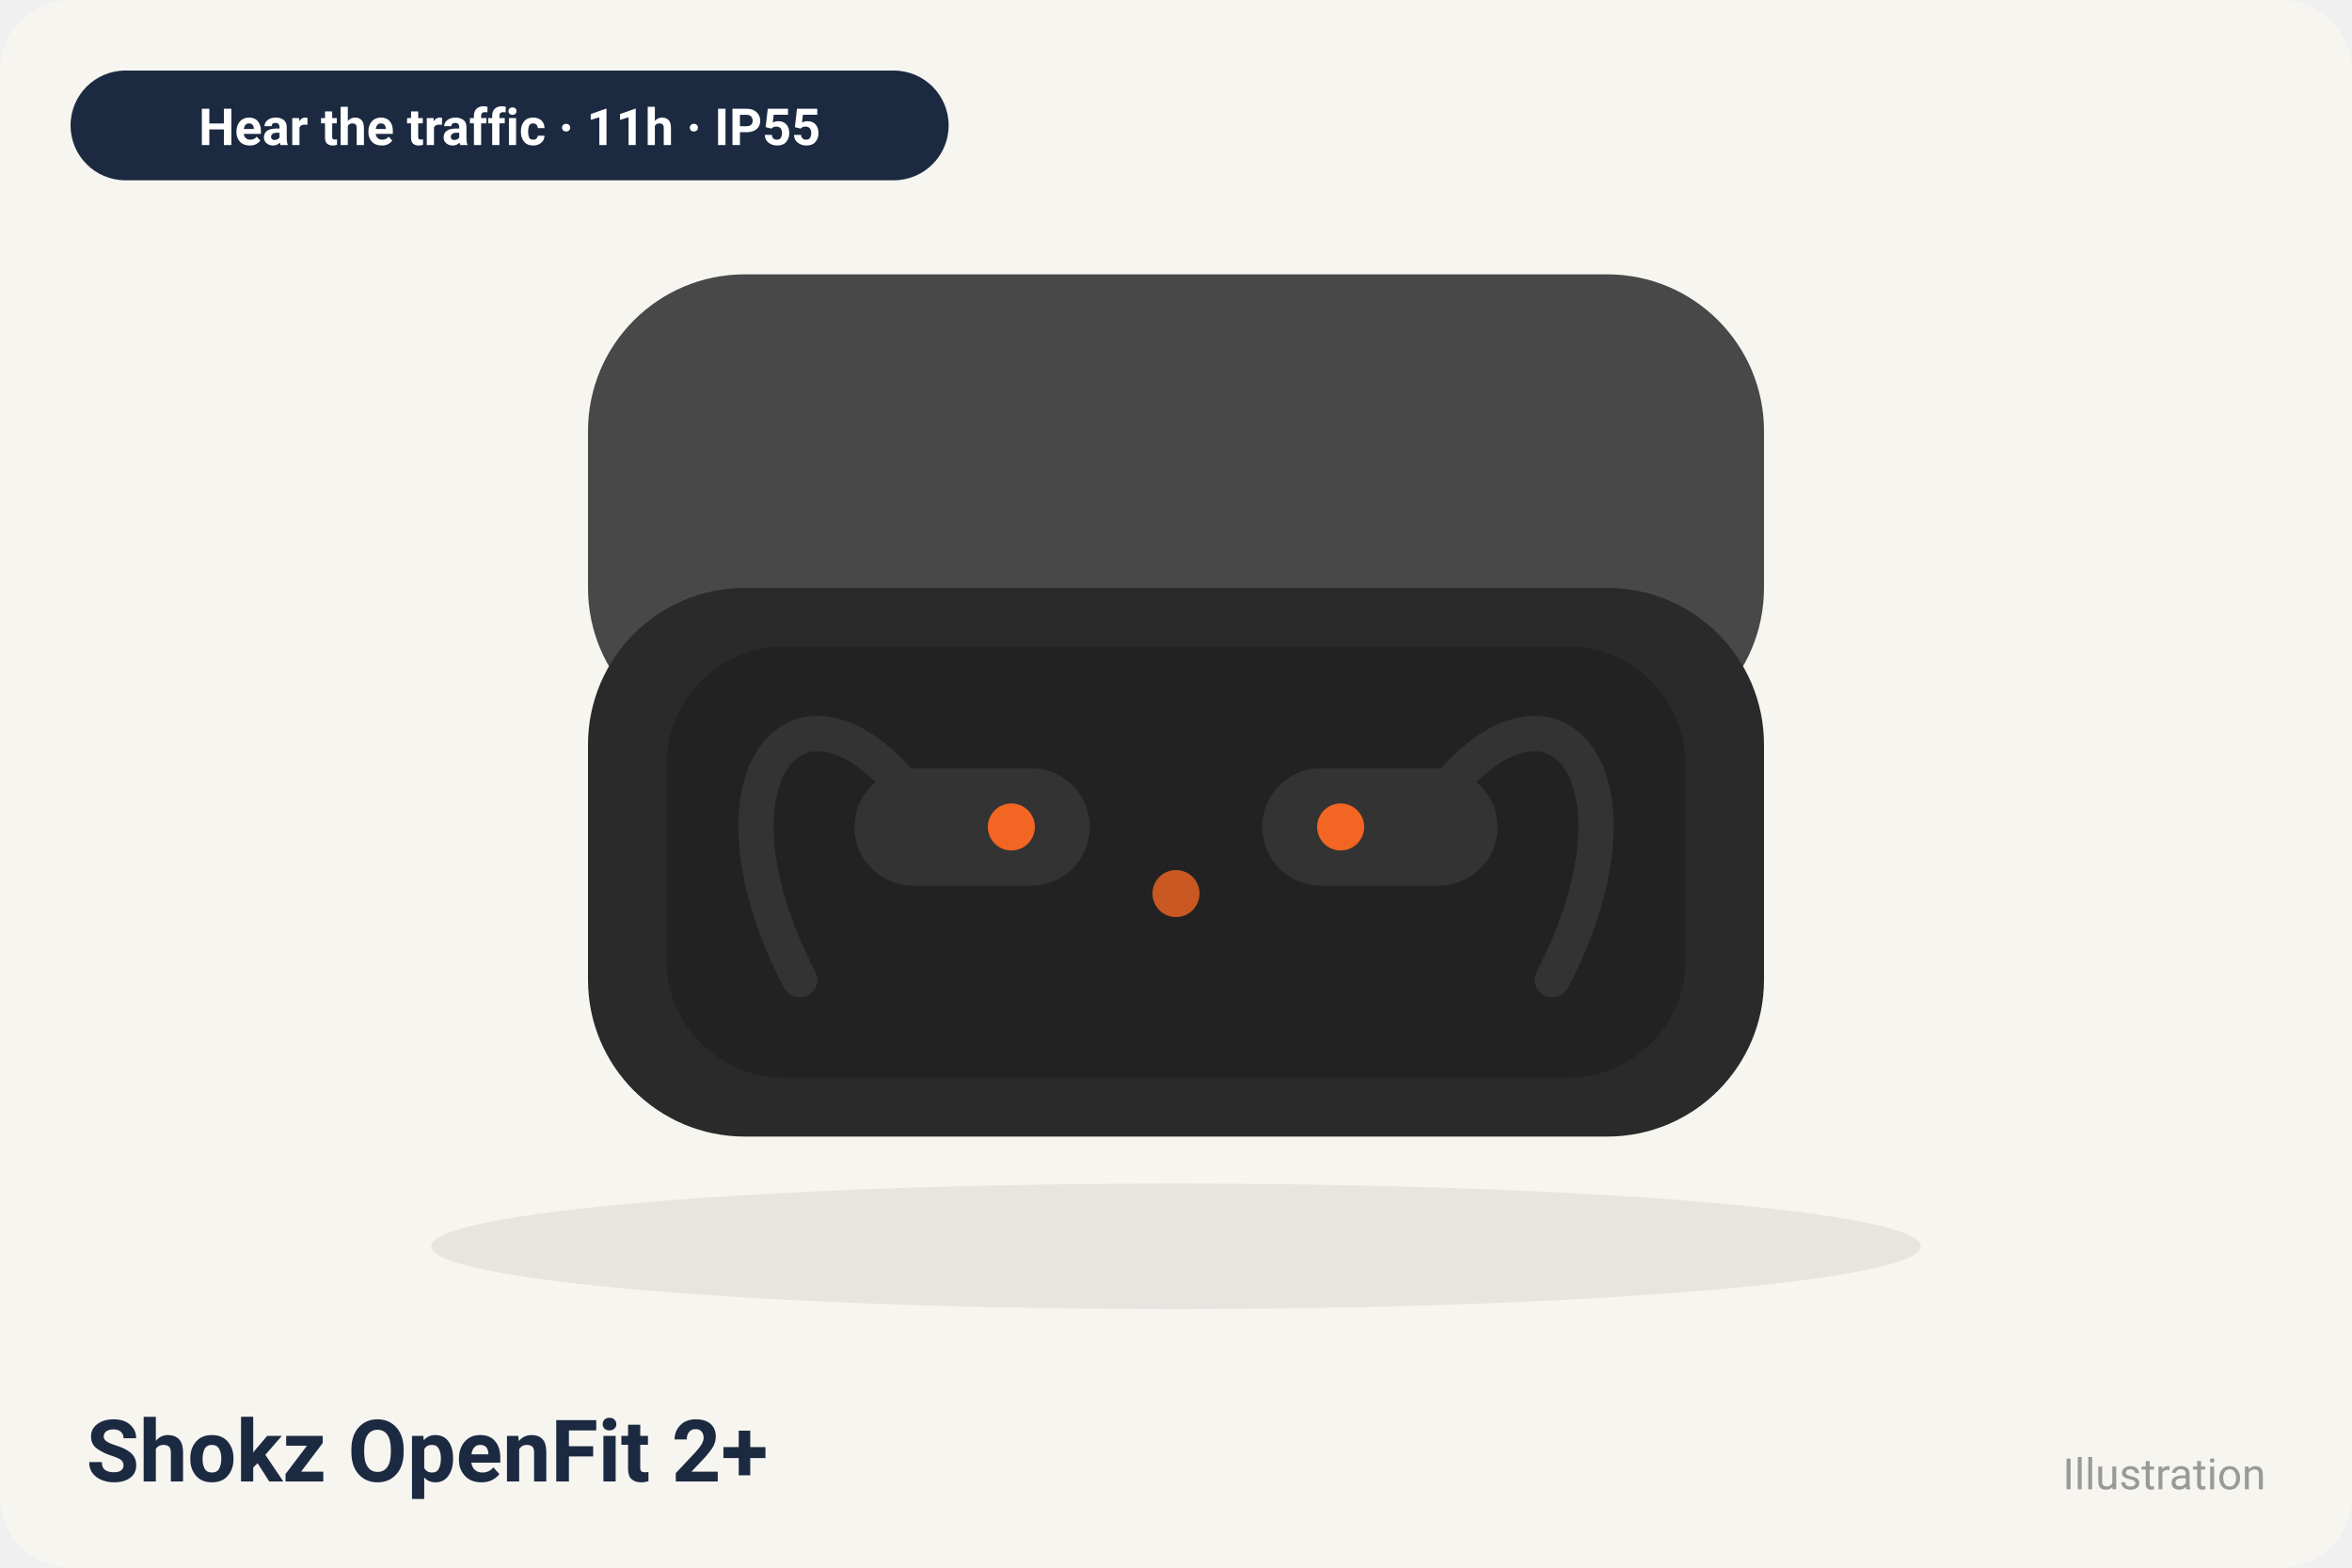
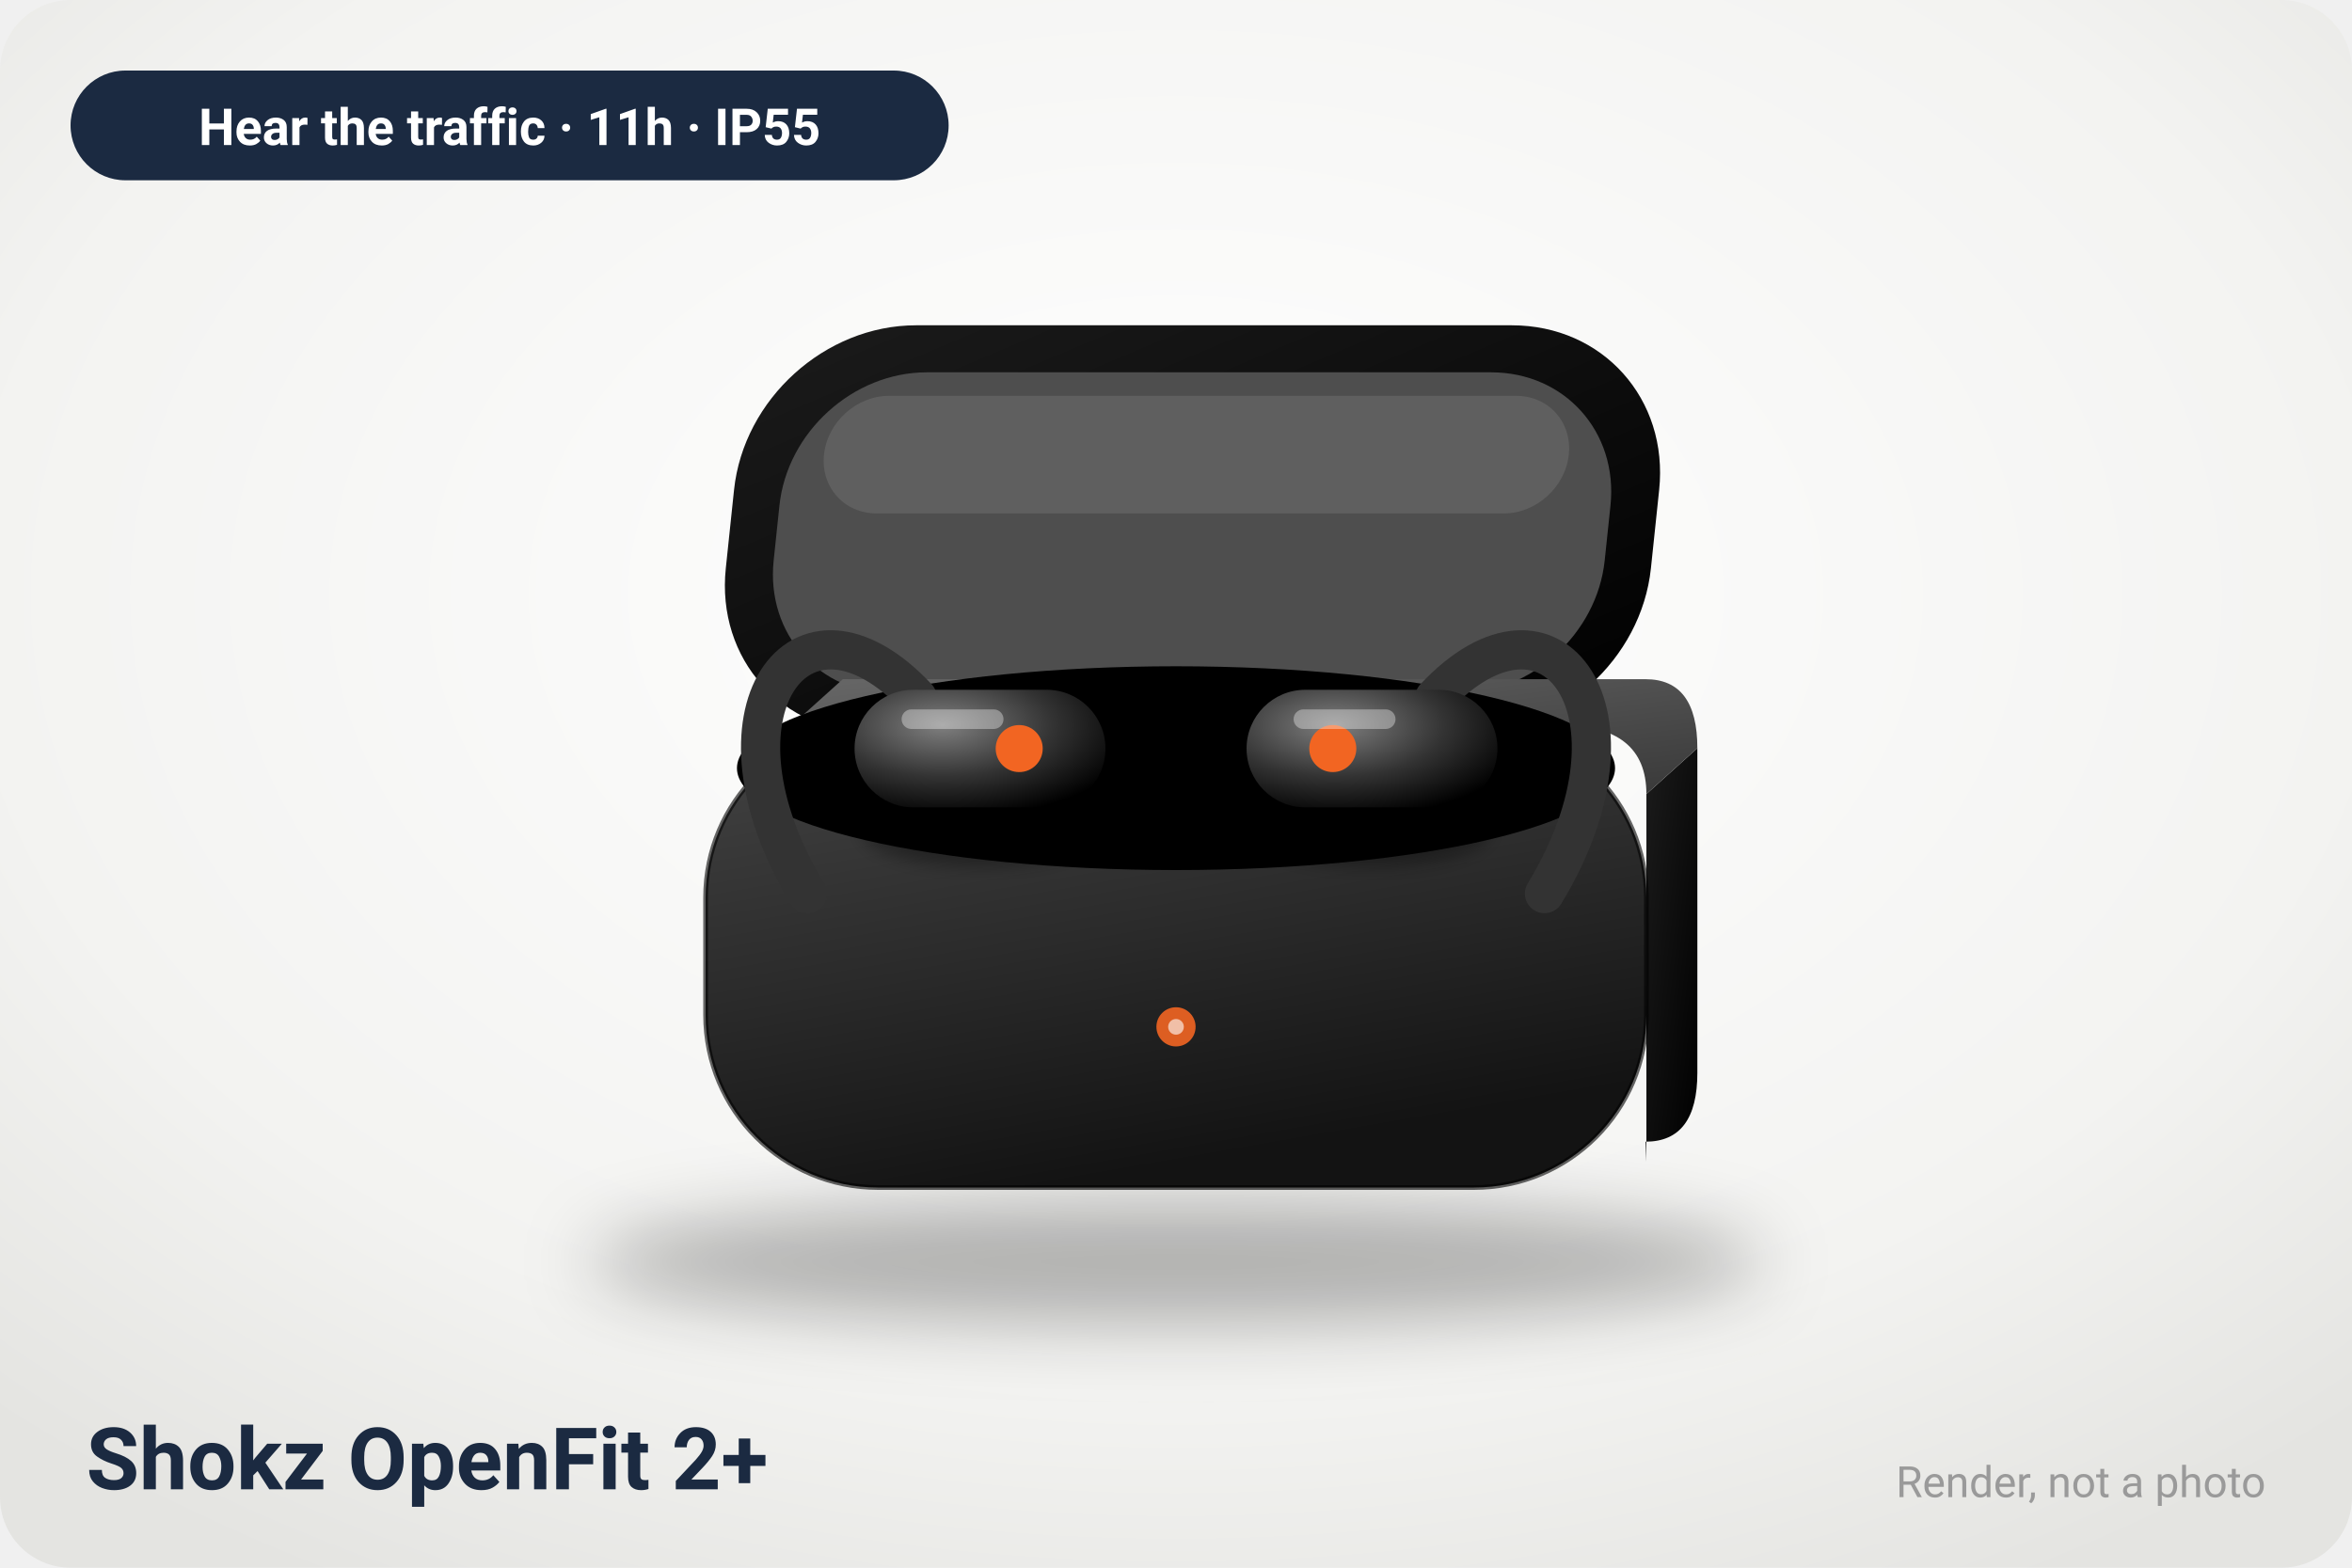
- <svg xmlns="http://www.w3.org/2000/svg" viewBox="0 0 600 400" role="img" aria-label="Shokz OpenFit 2+ (illustration)">
-   <rect width="600" height="400" rx="18" fill="#F7F5F0" />
-   <ellipse cx="300" cy="318" rx="190" ry="16" fill="#000" opacity="0.07" />
-   <rect x="150" y="70" width="300" height="120" rx="40" fill="#3A3A3A" opacity="0.92" />
-   <rect x="150" y="150" width="300" height="140" rx="40" fill="#2A2A2A" />
-   <rect x="170" y="165" width="260" height="110" rx="30" fill="#000" opacity="0.18" />
-   <circle cx="300" cy="228" r="6" fill="#F26522" opacity="0.8" />
-   <rect x="218" y="196" width="60" height="30" rx="15" fill="#333" />
-   <path d="M 230 200 C 202 168, 178 200, 204 250" fill="none" stroke="#333" stroke-width="9" stroke-linecap="round" />
-   <circle cx="258" cy="211" r="6" fill="#F26522" />
-   <rect x="322" y="196" width="60" height="30" rx="15" fill="#333" />
-   <path d="M 370 200 C 398 168, 422 200, 396 250" fill="none" stroke="#333" stroke-width="9" stroke-linecap="round" />
-   <circle cx="342" cy="211" r="6" fill="#F26522" />
+ <svg xmlns="http://www.w3.org/2000/svg" viewBox="0 0 600 400" role="img" aria-label="Shokz OpenFit 2+ (product render)">
+   <defs>
+     <radialGradient id="cshokz-bg" cx="50%" cy="38%" r="72%">
+       <stop offset="0" stop-color="#ffffff" />
+       <stop offset="0.7" stop-color="#f3f3f1" />
+       <stop offset="1" stop-color="#e4e4e1" />
+     </radialGradient>
+     <filter id="cshokz-blur" x="-30%" y="-80%" width="160%" height="300%">
+       <feGaussianBlur stdDeviation="9" />
+     </filter>
+     <filter id="cshokz-soft" x="-20%" y="-20%" width="140%" height="140%">
+       <feGaussianBlur stdDeviation="2.2" />
+     </filter>
+     <filter id="cshokz-glow" x="-50%" y="-50%" width="200%" height="200%">
+       <feGaussianBlur stdDeviation="5" />
+     </filter>
+     <linearGradient id="cshokz-front" x1="0" y1="0" x2="0.35" y2="1">
+       <stop offset="0" stop-color="#444444" />
+       <stop offset="0.55" stop-color="#2A2A2A" />
+       <stop offset="1" stop-color="#131313" />
+     </linearGradient>
+     <linearGradient id="cshokz-side" x1="0" y1="0" x2="1" y2="1">
+       <stop offset="0" stop-color="#1b1b1b" />
+       <stop offset="1" stop-color="#000000" />
+     </linearGradient>
+     <linearGradient id="cshokz-top" x1="0" y1="0" x2="1" y2="1">
+       <stop offset="0" stop-color="#676767" />
+       <stop offset="1" stop-color="#393939" />
+     </linearGradient>
+     <radialGradient id="cshokz-dome" cx="38%" cy="32%" r="75%">
+       <stop offset="0" stop-color="#626262" />
+       <stop offset="0.6" stop-color="#2A2A2A" />
+       <stop offset="1" stop-color="#060606" />
+     </radialGradient>
+     <linearGradient id="cshokz-gloss" x1="0" y1="0" x2="1" y2="1">
+       <stop offset="0" stop-color="#ffffff" stop-opacity="0.55" />
+       <stop offset="0.5" stop-color="#ffffff" stop-opacity="0.05" />
+       <stop offset="1" stop-color="#ffffff" stop-opacity="0" />
+     </linearGradient>
+     <linearGradient id="cshokz-screen" x1="0" y1="0" x2="1" y2="1">
+       <stop offset="0" stop-color="#1d2a3a" />
+       <stop offset="1" stop-color="#060a10" />
+     </linearGradient>
+     <linearGradient id="cshokz-metal" x1="0" y1="0" x2="1" y2="0">
+       <stop offset="0" stop-color="#d9d9d6" />
+       <stop offset="0.35" stop-color="#f4f4f2" />
+       <stop offset="0.65" stop-color="#bdbdb9" />
+       <stop offset="1" stop-color="#e6e6e3" />
+     </linearGradient>
+     <linearGradient id="cshokz-accent" x1="0" y1="0" x2="0" y2="1">
+       <stop offset="0" stop-color="#f6976a" />
+       <stop offset="1" stop-color="#cb490c" />
+     </linearGradient>
+     <linearGradient id="cshokz-lens" x1="0" y1="0" x2="1" y2="1">
+       <stop offset="0" stop-color="#5a6470" />
+       <stop offset="0.45" stop-color="#1c2129" />
+       <stop offset="0.55" stop-color="#2b323c" />
+       <stop offset="1" stop-color="#0c0f14" />
+     </linearGradient>
+   </defs>
+   <rect width="600" height="400" rx="18" fill="url(#cshokz-bg)" />
+   <ellipse cx="300" cy="322" rx="150" ry="16" fill="#000" opacity="0.28" filter="url(#cshokz-blur)" />
+   <g transform="translate(300 175) skewX(-6)">
+     <rect x="-118" y="-92" width="236" height="104" rx="42" fill="url(#cshokz-side)" />
+     <rect x="-106" y="-80" width="212" height="82" rx="34" fill="#4e4e4e" />
+     <rect x="-96" y="-74" width="190" height="30" rx="15" fill="#fff" opacity="0.10" />
+   </g>
+   <path d="M 420 202.6 L 433.0 190.9 L 433.0 273.7 Q 433.0 291.3 419.8 291.3 L 420 296.4 Z" fill="url(#cshokz-side)" />
+   <path d="M 202.0 185 L 215.0 173.3 L 419.8 173.3 Q 433.0 173.3 433.0 190.9 L 420 202.6 Q 420 185 398.0 185 Z" fill="url(#cshokz-top)" />
+   <rect x="180" y="185" width="240" height="118" rx="44" fill="url(#cshokz-front)" />
+   <rect x="180" y="185" width="240" height="118" rx="44" fill="none" stroke="#000000" stroke-width="1.2" opacity="0.6" />
+   <path d="M 224 188 L 376 188" stroke="#fff" stroke-opacity="0.35" stroke-width="2" stroke-linecap="round" />
+   <ellipse cx="300" cy="196" rx="112" ry="26" fill="#000000" />
+   <ellipse cx="300" cy="194" rx="104" ry="20" fill="#000000" />
+   <circle cx="300" cy="262" r="5" fill="#F26522" opacity="0.9" />
+   <circle cx="300" cy="262" r="2" fill="#fff" opacity="0.6" />
+   <radialGradient id="cshokz-b250" cx="35%" cy="30%" r="80%">
+     <stop offset="0" stop-color="#808080" />
+     <stop offset="0.55" stop-color="#333" />
+     <stop offset="1" stop-color="#000000" />
+   </radialGradient>
+   <ellipse cx="250" cy="212" rx="30" ry="9" fill="#000" opacity="0.35" filter="url(#cshokz-soft)" />
+   <path d="M 234 178 C 204 146, 178 182, 206 228" fill="none" stroke="#333" stroke-width="10" stroke-linecap="round" />
+   <rect x="218" y="176" width="64" height="30" rx="15" fill="url(#cshokz-b250)" />
+   <circle cx="260" cy="191" r="6" fill="#F26522" />
+   <rect x="230" y="181" width="26" height="5" rx="2.5" fill="#fff" opacity="0.35" />
+   <radialGradient id="cshokz-b350" cx="35%" cy="30%" r="80%">
+     <stop offset="0" stop-color="#808080" />
+     <stop offset="0.55" stop-color="#333" />
+     <stop offset="1" stop-color="#000000" />
+   </radialGradient>
+   <ellipse cx="350" cy="212" rx="30" ry="9" fill="#000" opacity="0.35" filter="url(#cshokz-soft)" />
+   <path d="M 366 178 C 396 146, 422 182, 394 228" fill="none" stroke="#333" stroke-width="10" stroke-linecap="round" />
+   <rect x="318" y="176" width="64" height="30" rx="15" fill="url(#cshokz-b350)" />
+   <circle cx="340" cy="191" r="6" fill="#F26522" />
+   <rect x="330" y="181" width="26" height="5" rx="2.5" fill="#fff" opacity="0.35" />
  <g font-family="-apple-system,Segoe UI,Roboto,Helvetica,Arial,sans-serif">
    <rect x="18" y="18" width="224" height="28" rx="14" fill="#1B2A41" />
    <text x="130.0" y="37" text-anchor="middle" font-size="13" font-weight="700" fill="#fff">Hear the traffic · 11h · IP55</text>
-     <text x="22" y="378" font-size="22" font-weight="700" fill="#1B2A41">Shokz OpenFit 2+</text>
-     <text x="578" y="380" text-anchor="end" font-size="11" fill="#999">Illustration</text>
+     <text x="22" y="380" font-size="22" font-weight="700" fill="#1B2A41">Shokz OpenFit 2+</text>
+     <text x="578" y="382" text-anchor="end" font-size="11" fill="#9a9a9a">Render, not a photo</text>
  </g>
</svg>
